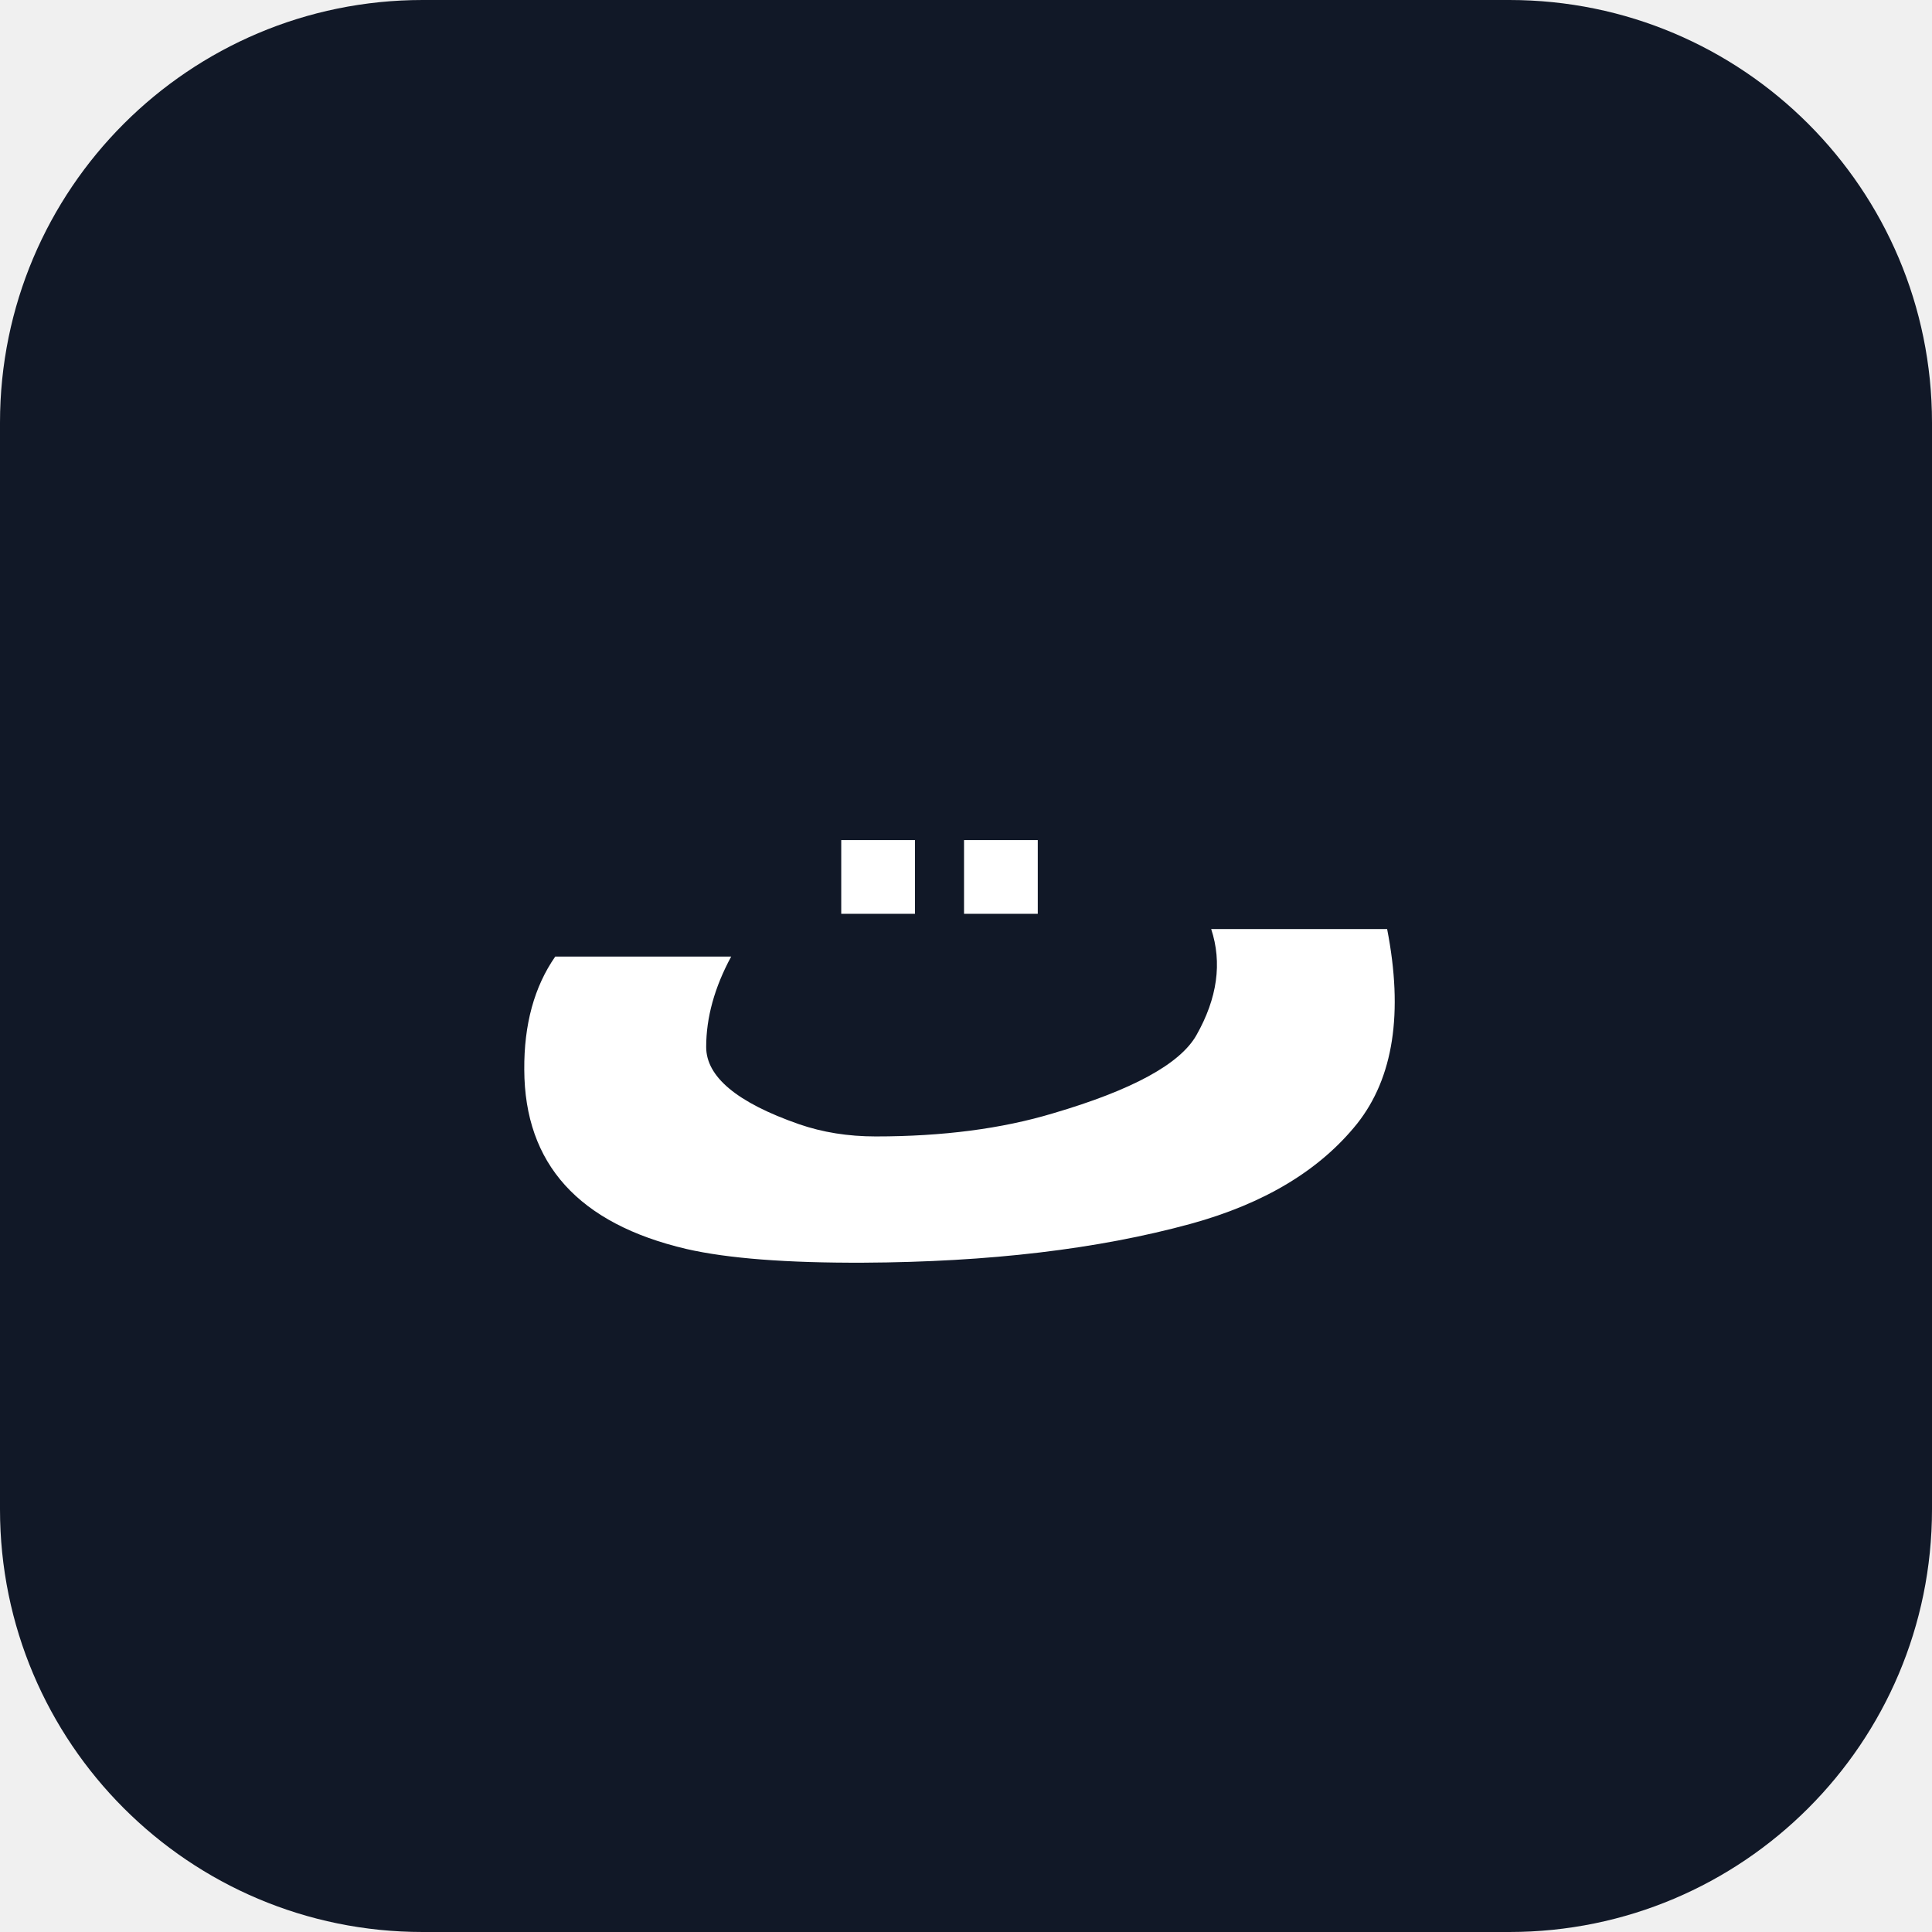
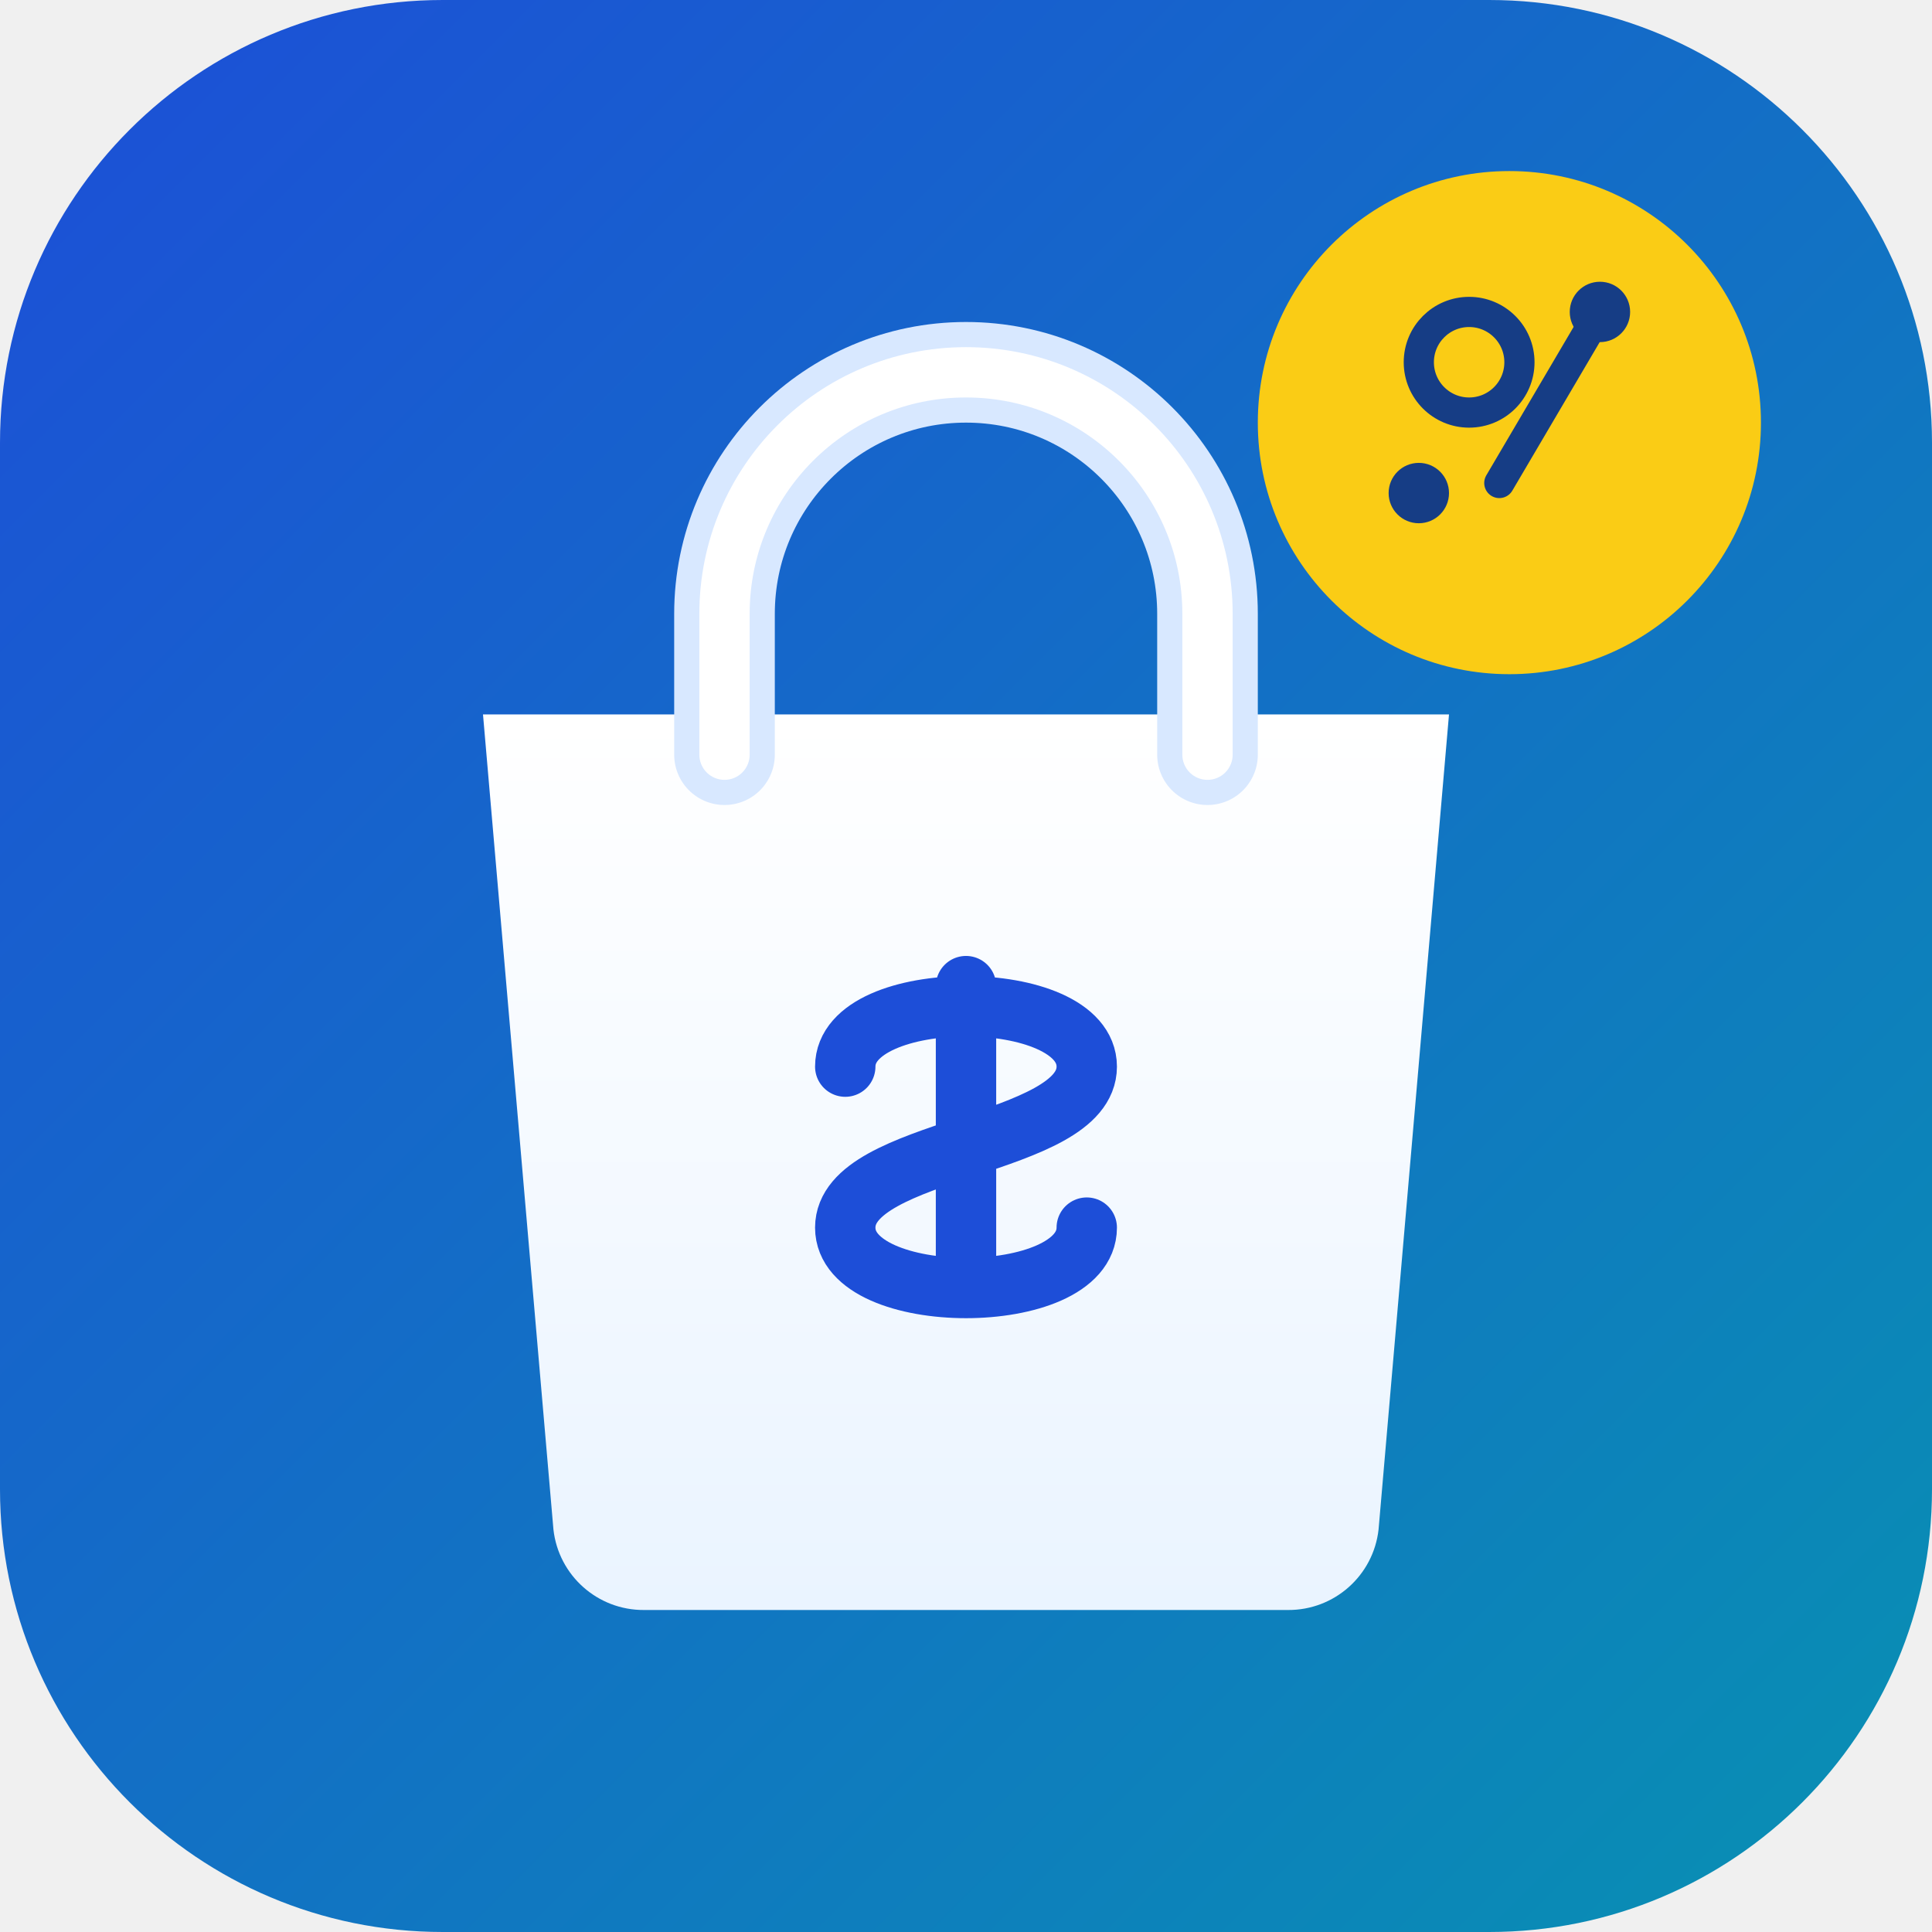
- <svg xmlns="http://www.w3.org/2000/svg" viewBox="0 0 192 192">
-   <rect width="192" height="192" rx="42" fill="#111827" />
-   <text x="96" y="125" text-anchor="middle" font-family="Arial, sans-serif" font-size="100" font-weight="700" fill="#fff">ت</text>
+ <svg xmlns="http://www.w3.org/2000/svg" viewBox="0 0 192 192" role="img" aria-label="التخفيض">
+   <defs>
+     <linearGradient id="bg" x1="0" y1="0" x2="1" y2="1">
+       <stop offset="0" stop-color="#1d4ed8" />
+       <stop offset="1" stop-color="#0891b2" />
+     </linearGradient>
+     <linearGradient id="bag" x1="0" y1="0" x2="0" y2="1">
+       <stop offset="0" stop-color="#fff" />
+       <stop offset="1" stop-color="#eaf4ff" />
+     </linearGradient>
+   </defs>
+   <rect width="192" height="192" rx="44" fill="url(#bg)" />
+   <circle cx="150" cy="42" r="25" fill="#facc15" />
+   <path d="M141 36a5 5 0 1 1 10 0a5 5 0 0 1-10 0M149 48l10-17" fill="none" stroke="#163d85" stroke-width="3" stroke-linecap="round" />
+   <circle cx="141" cy="49" r="3" fill="#163d85" />
+   <circle cx="159" cy="31" r="3" fill="#163d85" />
+   <path d="M48 71h96l-7 81a9 9 0 0 1-9 8H64a9 9 0 0 1-9-8z" fill="url(#bag)" />
+   <path d="M72 75V61a24 24 0 0 1 48 0v14" fill="none" stroke="#d8e8ff" stroke-width="10" stroke-linecap="round" />
+   <path d="M72 75V61a24 24 0 0 1 48 0v14" fill="none" stroke="#fff" stroke-width="5" stroke-linecap="round" />
+   <path d="M96 98v28m-12-20c0-8 24-8 24 0s-24 8-24 16 24 8 24 0" fill="none" stroke="#1d4ed8" stroke-width="6" stroke-linecap="round" />
</svg>
